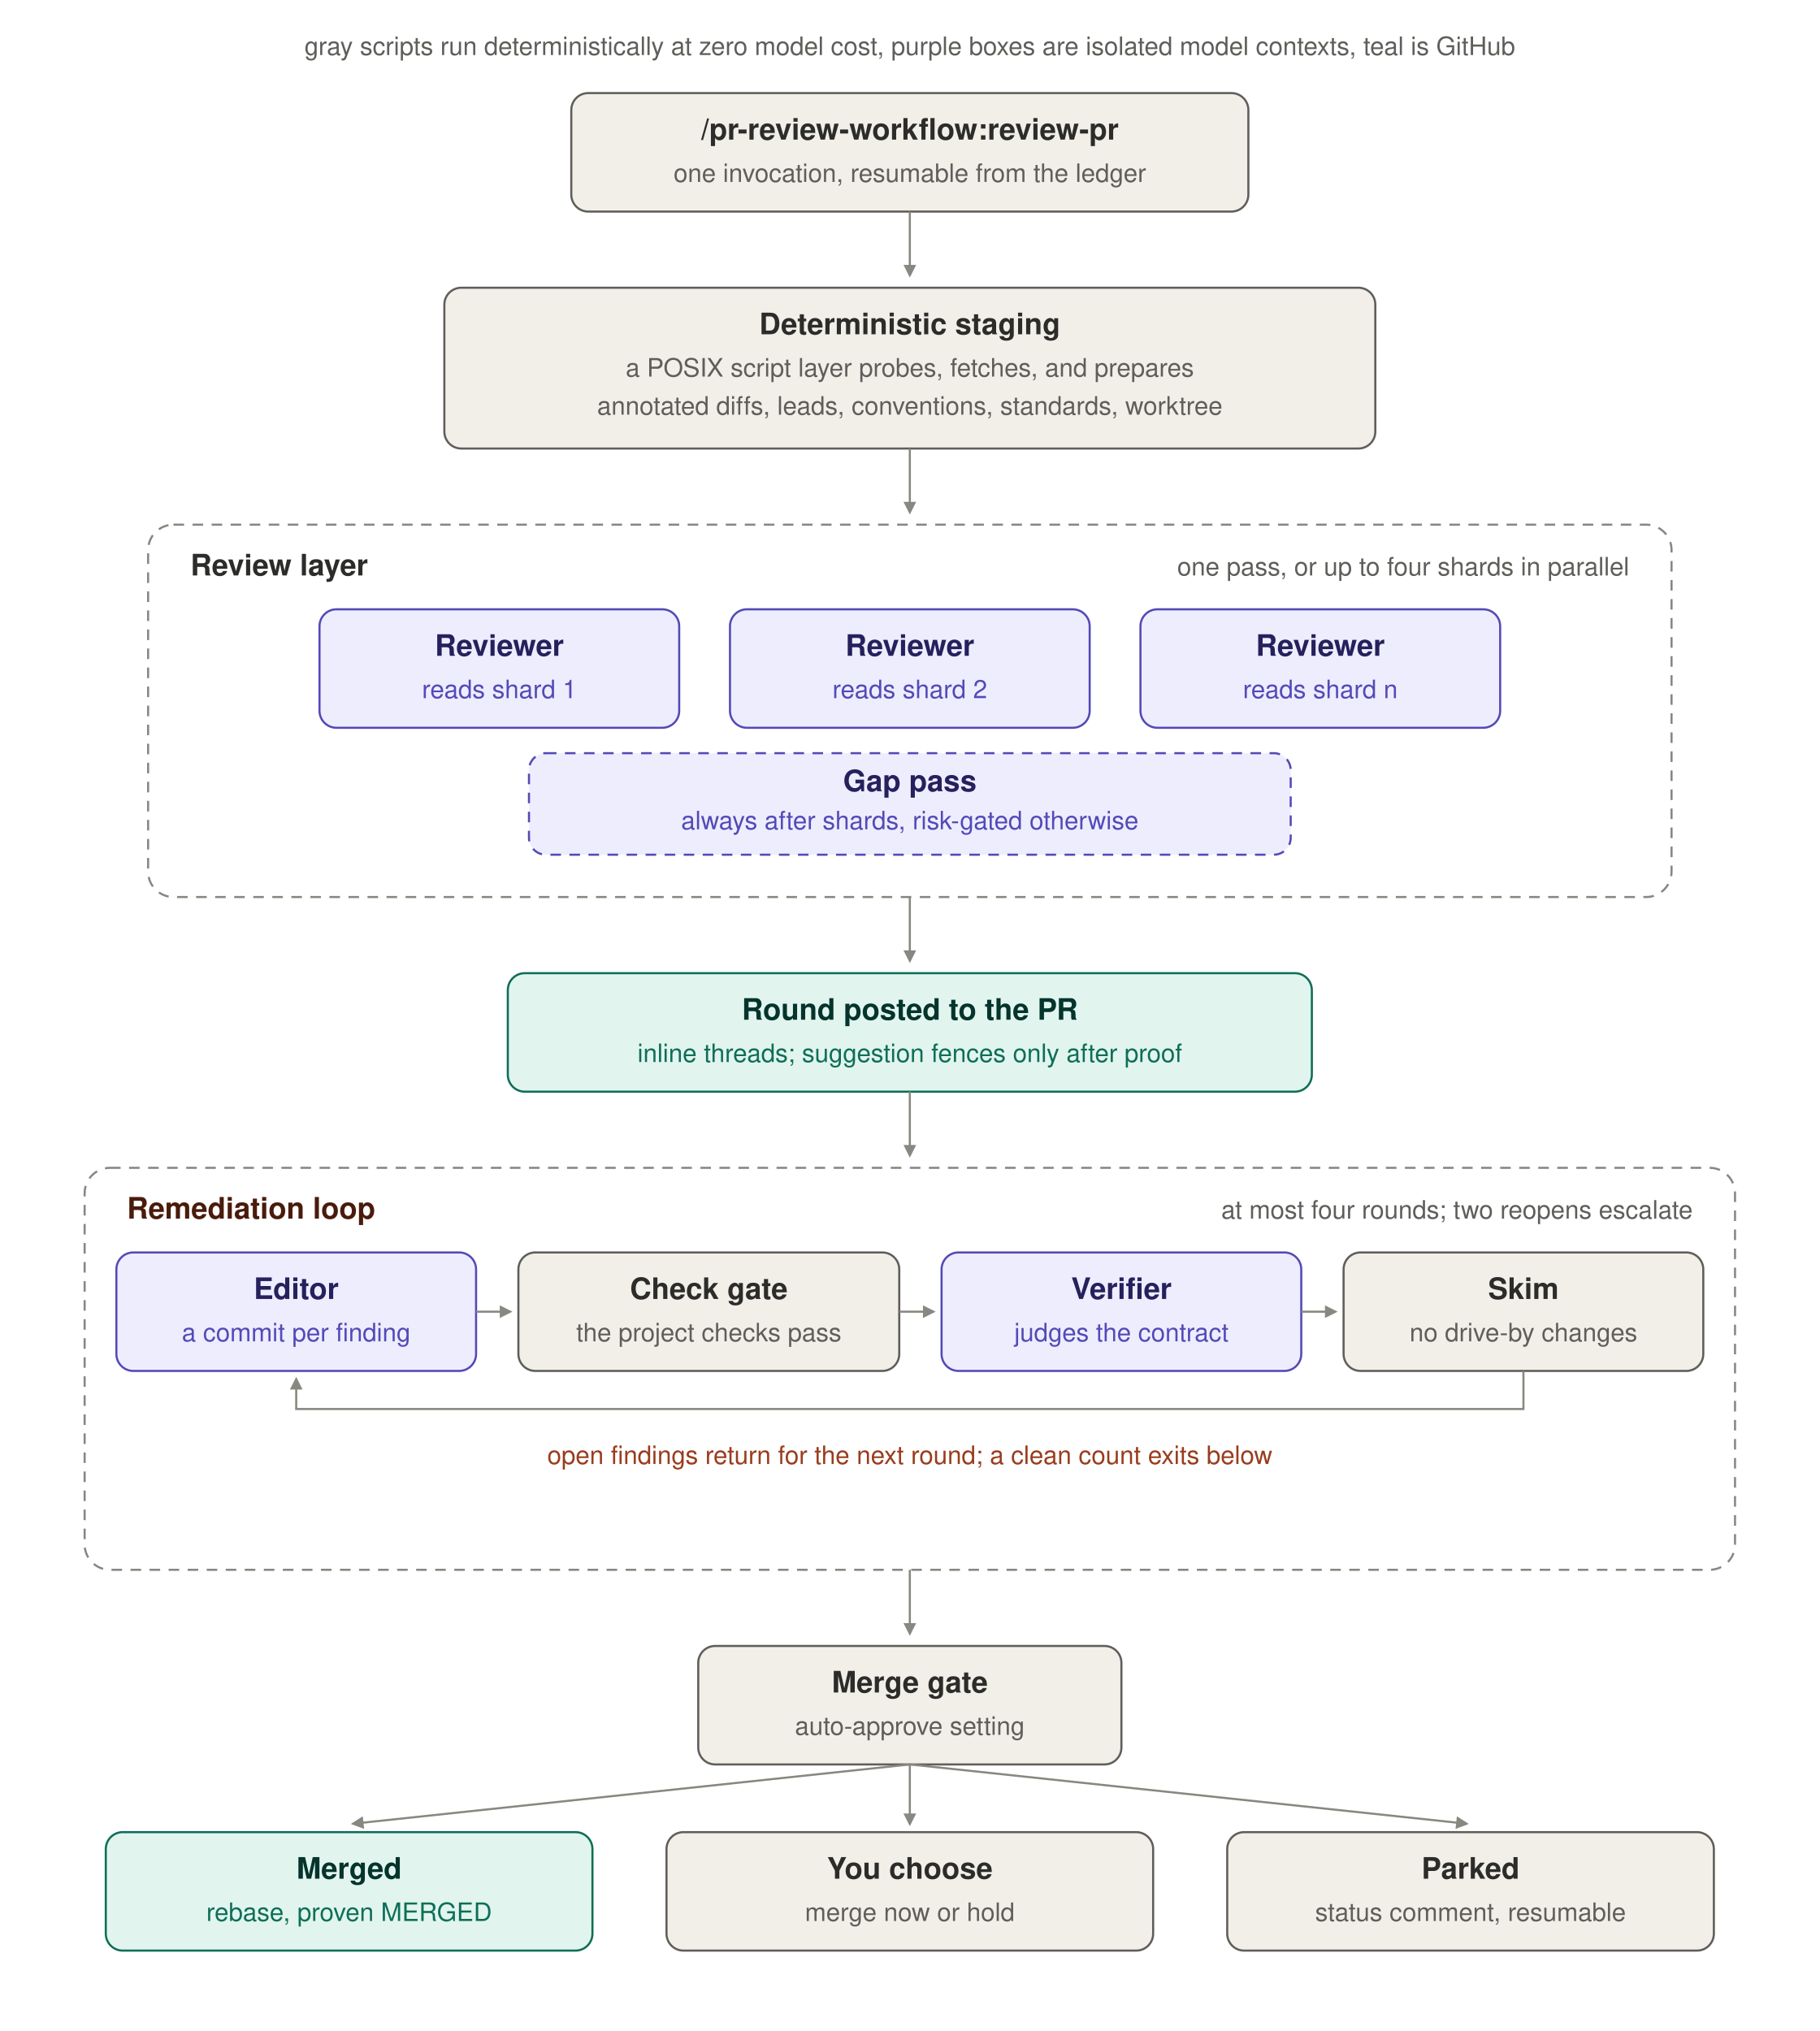
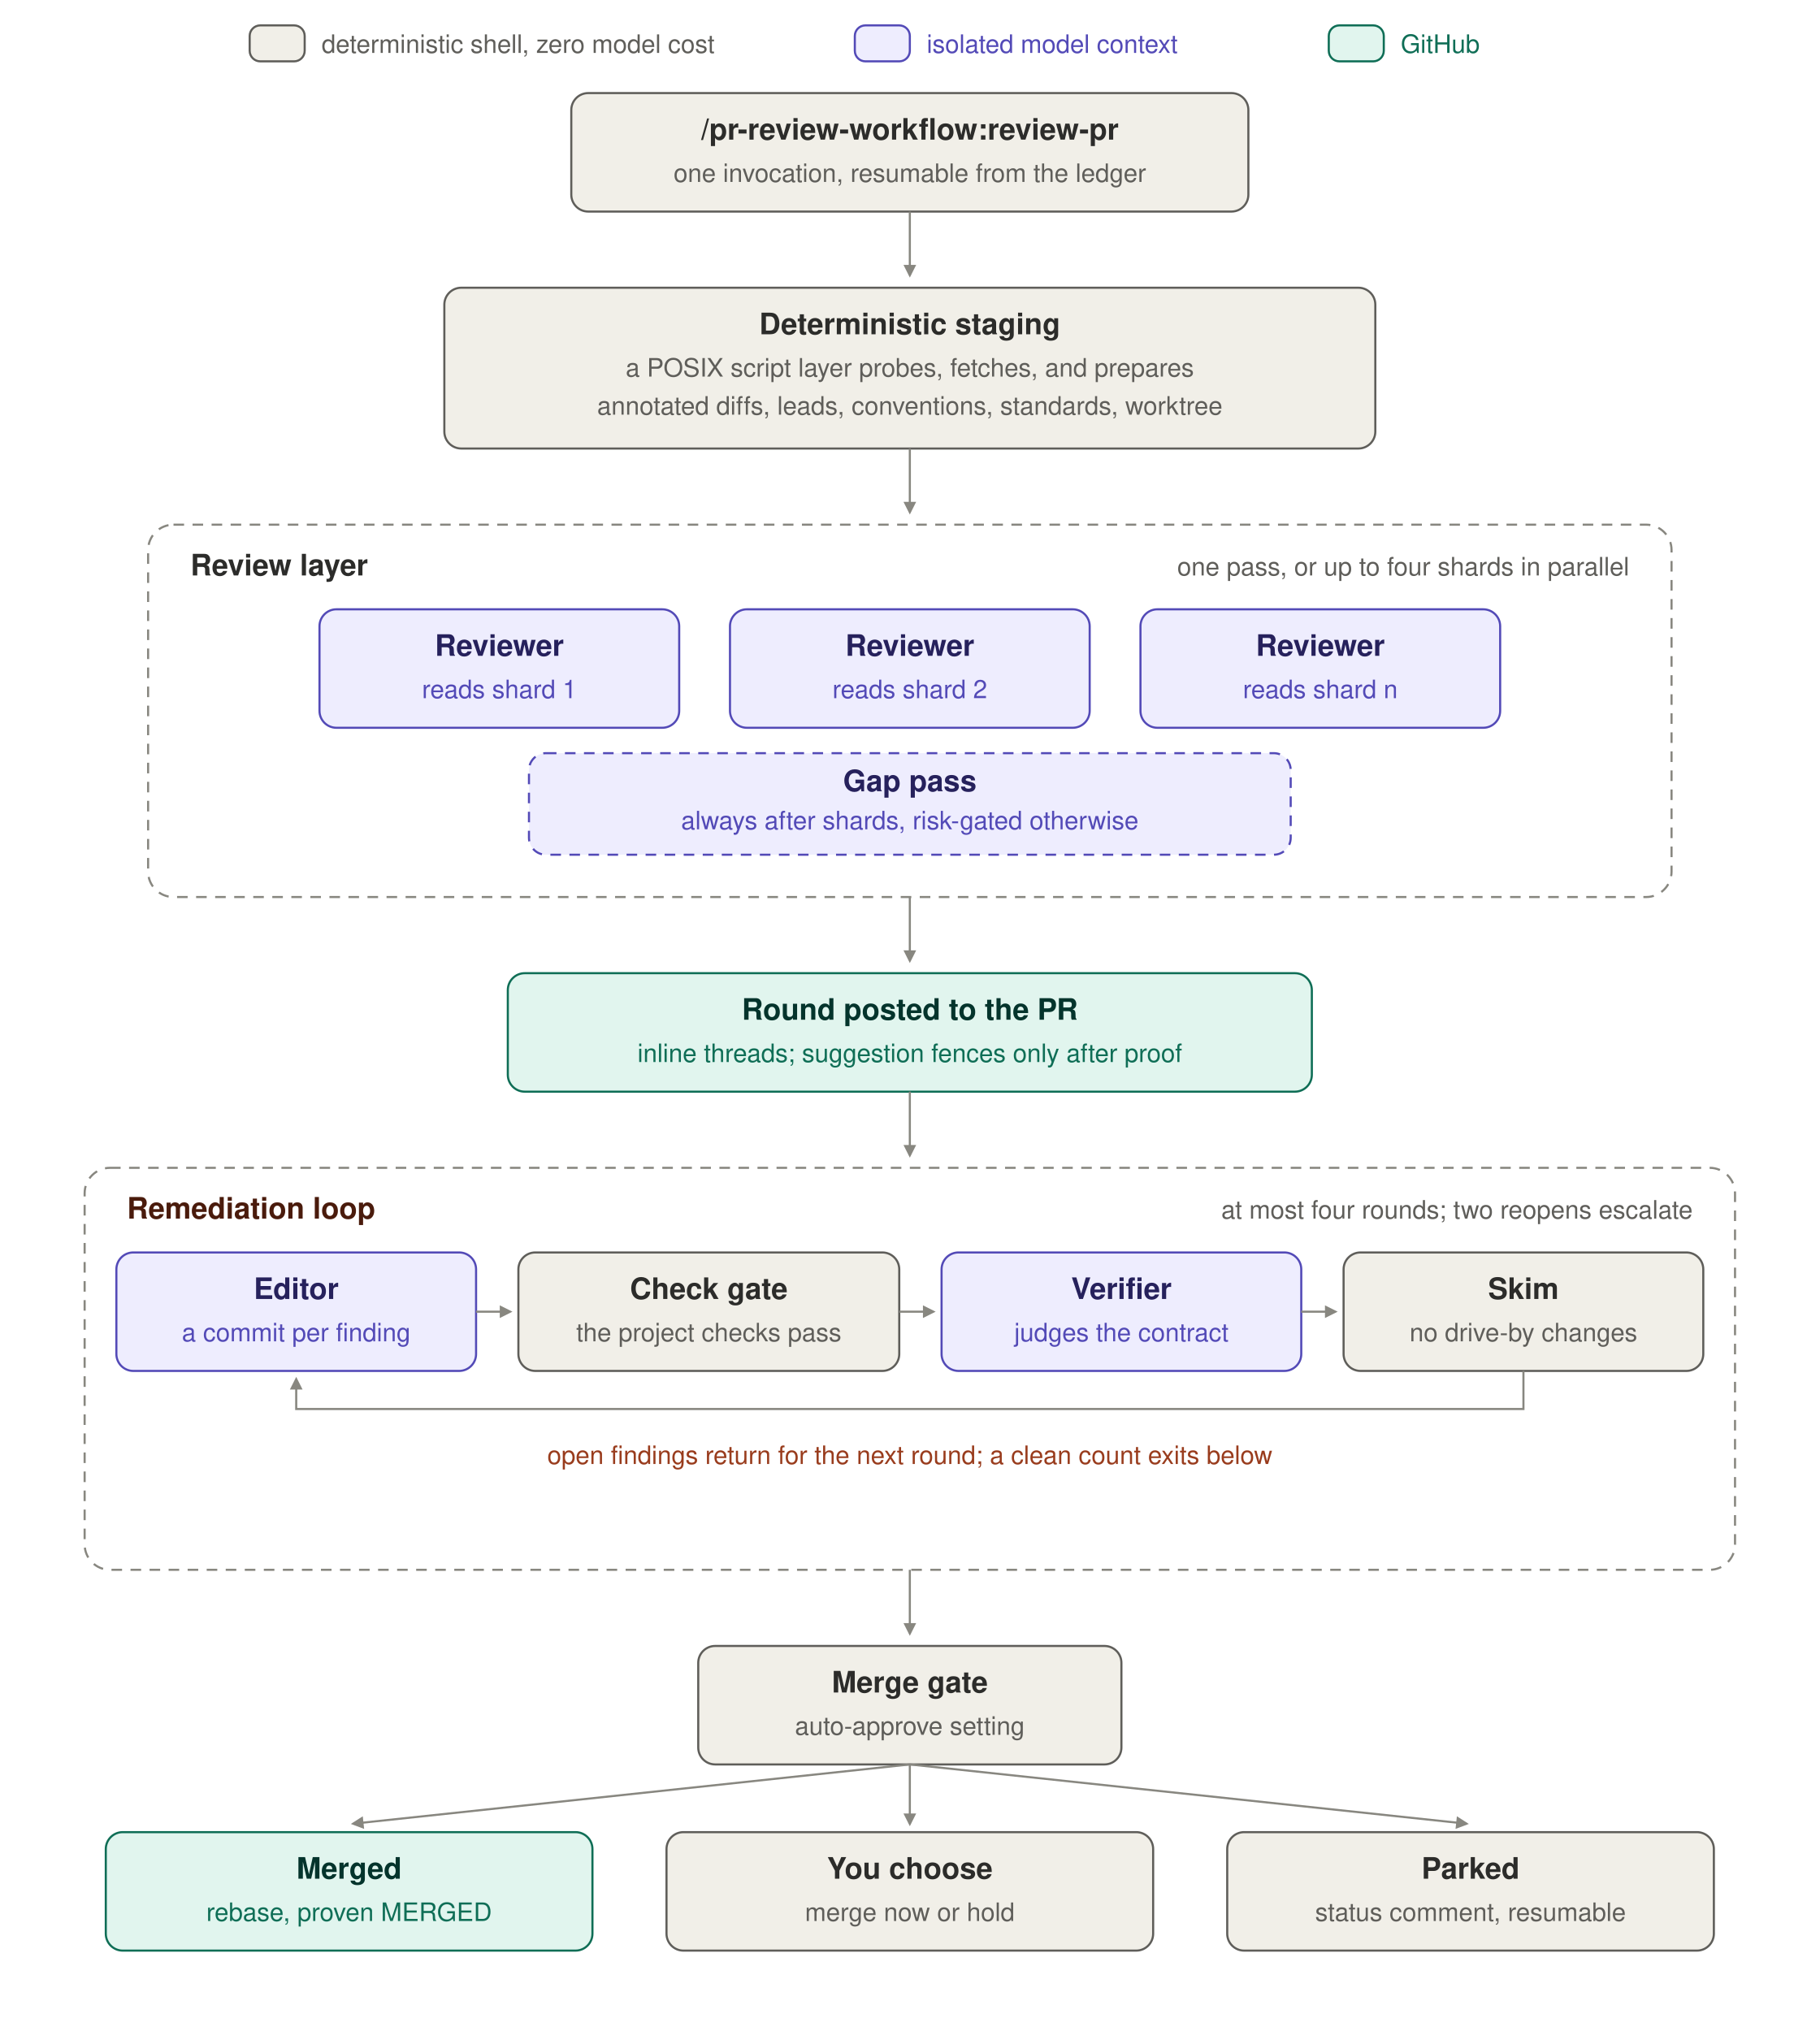
<svg xmlns="http://www.w3.org/2000/svg" viewBox="0 0 860 960" width="860" role="img" aria-labelledby="t d">
  <style>
text{font-family:-apple-system,'Segoe UI',Helvetica,Arial,sans-serif}
.th{font-size:14px;font-weight:600}.ts{font-size:12px}
.g{fill:#F1EFE8;stroke:#5F5E5A}.p{fill:#EEEDFE;stroke:#534AB7}.tl{fill:#E1F5EE;stroke:#0F6E56}.co{fill:#FAECE7;stroke:#993C1D}
.tg{fill:#2C2C2A}.tg2{fill:#5F5E5A}.tp{fill:#26215C}.tp2{fill:#534AB7}.tt{fill:#04342C}.tt2{fill:#0F6E56}.tc{fill:#4A1B0C}.tc2{fill:#993C1D}
.frame{fill:none;stroke:#888780}.ar{stroke:#888780;fill:none}.arh{fill:#888780}
@media (prefers-color-scheme:dark){
.g{fill:#444441;stroke:#B4B2A9}.p{fill:#3C3489;stroke:#AFA9EC}.tl{fill:#085041;stroke:#5DCAA5}.co{fill:#712B13;stroke:#F0997B}
.tg{fill:#F1EFE8}.tg2{fill:#D3D1C7}.tp{fill:#CECBF6}.tp2{fill:#AFA9EC}.tt{fill:#9FE1CB}.tt2{fill:#5DCAA5}.tc{fill:#F5C4B3}.tc2{fill:#F0997B}
.frame{stroke:#B4B2A9}.ar{stroke:#B4B2A9}.arh{fill:#B4B2A9}}
</style>
  <defs>
    <marker id="a" viewBox="0 0 10 10" refX="8" refY="5" markerWidth="6" markerHeight="6" orient="auto">
      <path class="arh" d="M0 0L10 5L0 10z" />
    </marker>
  </defs>
-   <text class="ts tg2" x="430" y="26" text-anchor="middle">gray scripts run deterministically at zero model cost, purple boxes are isolated model contexts, teal is GitHub</text>
+   <g aria-label="Legend">
+     <rect class="g" x="118" y="12" width="26" height="17" rx="5" />
+     <text class="ts tg2" x="152" y="25">deterministic shell, zero model cost</text>
+     <rect class="p" x="404" y="12" width="26" height="17" rx="5" />
+     <text class="ts tp2" x="438" y="25">isolated model context</text>
+     <rect class="tl" x="628" y="12" width="26" height="17" rx="5" />
+     <text class="ts tt2" x="662" y="25">GitHub</text>
+   </g>
  <rect class="g" x="270" y="44" width="320" height="56" rx="8" />
  <text class="th tg" x="430" y="66" text-anchor="middle">/pr-review-workflow:review-pr</text>
  <text class="ts tg2" x="430" y="86" text-anchor="middle">one invocation, resumable from the ledger</text>
  <line class="ar" x1="430" y1="100" x2="430" y2="130" marker-end="url(#a)" />
  <rect class="g" x="210" y="136" width="440" height="76" rx="8" />
  <text class="th tg" x="430" y="158" text-anchor="middle">Deterministic staging</text>
  <text class="ts tg2" x="430" y="178" text-anchor="middle">a POSIX script layer probes, fetches, and prepares</text>
  <text class="ts tg2" x="430" y="196" text-anchor="middle">annotated diffs, leads, conventions, standards, worktree</text>
  <line class="ar" x1="430" y1="212" x2="430" y2="242" marker-end="url(#a)" />
  <rect class="frame" x="70" y="248" width="720" height="176" rx="12" stroke-dasharray="5 4" />
  <text class="th tg" x="90" y="272">Review layer</text>
  <text class="ts tg2" x="770" y="272" text-anchor="end">one pass, or up to four shards in parallel</text>
  <rect class="p" x="151" y="288" width="170" height="56" rx="8" />
  <text class="th tp" x="236" y="310" text-anchor="middle">Reviewer</text>
  <text class="ts tp2" x="236" y="330" text-anchor="middle">reads shard 1</text>
  <rect class="p" x="345" y="288" width="170" height="56" rx="8" />
  <text class="th tp" x="430" y="310" text-anchor="middle">Reviewer</text>
  <text class="ts tp2" x="430" y="330" text-anchor="middle">reads shard 2</text>
  <rect class="p" x="539" y="288" width="170" height="56" rx="8" />
  <text class="th tp" x="624" y="310" text-anchor="middle">Reviewer</text>
  <text class="ts tp2" x="624" y="330" text-anchor="middle">reads shard n</text>
  <rect class="p" x="250" y="356" width="360" height="48" rx="8" stroke-dasharray="5 4" />
  <text class="th tp" x="430" y="374" text-anchor="middle">Gap pass</text>
  <text class="ts tp2" x="430" y="392" text-anchor="middle">always after shards, risk-gated otherwise</text>
  <line class="ar" x1="430" y1="424" x2="430" y2="454" marker-end="url(#a)" />
  <rect class="tl" x="240" y="460" width="380" height="56" rx="8" />
  <text class="th tt" x="430" y="482" text-anchor="middle">Round posted to the PR</text>
  <text class="ts tt2" x="430" y="502" text-anchor="middle">inline threads; suggestion fences only after proof</text>
  <line class="ar" x1="430" y1="516" x2="430" y2="546" marker-end="url(#a)" />
  <rect class="frame" x="40" y="552" width="780" height="190" rx="12" stroke-dasharray="5 4" />
  <text class="th tc" x="60" y="576">Remediation loop</text>
  <text class="ts tg2" x="800" y="576" text-anchor="end">at most four rounds; two reopens escalate</text>
  <rect class="p" x="55" y="592" width="170" height="56" rx="8" />
  <text class="th tp" x="140" y="614" text-anchor="middle">Editor</text>
  <text class="ts tp2" x="140" y="634" text-anchor="middle">a commit per finding</text>
  <line class="ar" x1="225" y1="620" x2="241" y2="620" marker-end="url(#a)" />
  <rect class="g" x="245" y="592" width="180" height="56" rx="8" />
  <text class="th tg" x="335" y="614" text-anchor="middle">Check gate</text>
  <text class="ts tg2" x="335" y="634" text-anchor="middle">the project checks pass</text>
  <line class="ar" x1="425" y1="620" x2="441" y2="620" marker-end="url(#a)" />
  <rect class="p" x="445" y="592" width="170" height="56" rx="8" />
  <text class="th tp" x="530" y="614" text-anchor="middle">Verifier</text>
  <text class="ts tp2" x="530" y="634" text-anchor="middle">judges the contract</text>
  <line class="ar" x1="615" y1="620" x2="631" y2="620" marker-end="url(#a)" />
  <rect class="g" x="635" y="592" width="170" height="56" rx="8" />
  <text class="th tg" x="720" y="614" text-anchor="middle">Skim</text>
  <text class="ts tg2" x="720" y="634" text-anchor="middle">no drive-by changes</text>
  <path class="ar" d="M720 648V666H140V652" marker-end="url(#a)" />
  <text class="ts tc2" x="430" y="692" text-anchor="middle">open findings return for the next round; a clean count exits below</text>
  <line class="ar" x1="430" y1="742" x2="430" y2="772" marker-end="url(#a)" />
  <rect class="g" x="330" y="778" width="200" height="56" rx="8" />
  <text class="th tg" x="430" y="800" text-anchor="middle">Merge gate</text>
  <text class="ts tg2" x="430" y="820" text-anchor="middle">auto-approve setting</text>
  <line class="ar" x1="430" y1="834" x2="167" y2="862" marker-end="url(#a)" />
  <line class="ar" x1="430" y1="834" x2="430" y2="862" marker-end="url(#a)" />
  <line class="ar" x1="430" y1="834" x2="693" y2="862" marker-end="url(#a)" />
  <rect class="tl" x="50" y="866" width="230" height="56" rx="8" />
  <text class="th tt" x="165" y="888" text-anchor="middle">Merged</text>
  <text class="ts tt2" x="165" y="908" text-anchor="middle">rebase, proven MERGED</text>
  <rect class="g" x="315" y="866" width="230" height="56" rx="8" />
  <text class="th tg" x="430" y="888" text-anchor="middle">You choose</text>
  <text class="ts tg2" x="430" y="908" text-anchor="middle">merge now or hold</text>
  <rect class="g" x="580" y="866" width="230" height="56" rx="8" />
  <text class="th tg" x="695" y="888" text-anchor="middle">Parked</text>
  <text class="ts tg2" x="695" y="908" text-anchor="middle">status comment, resumable</text>
</svg>
